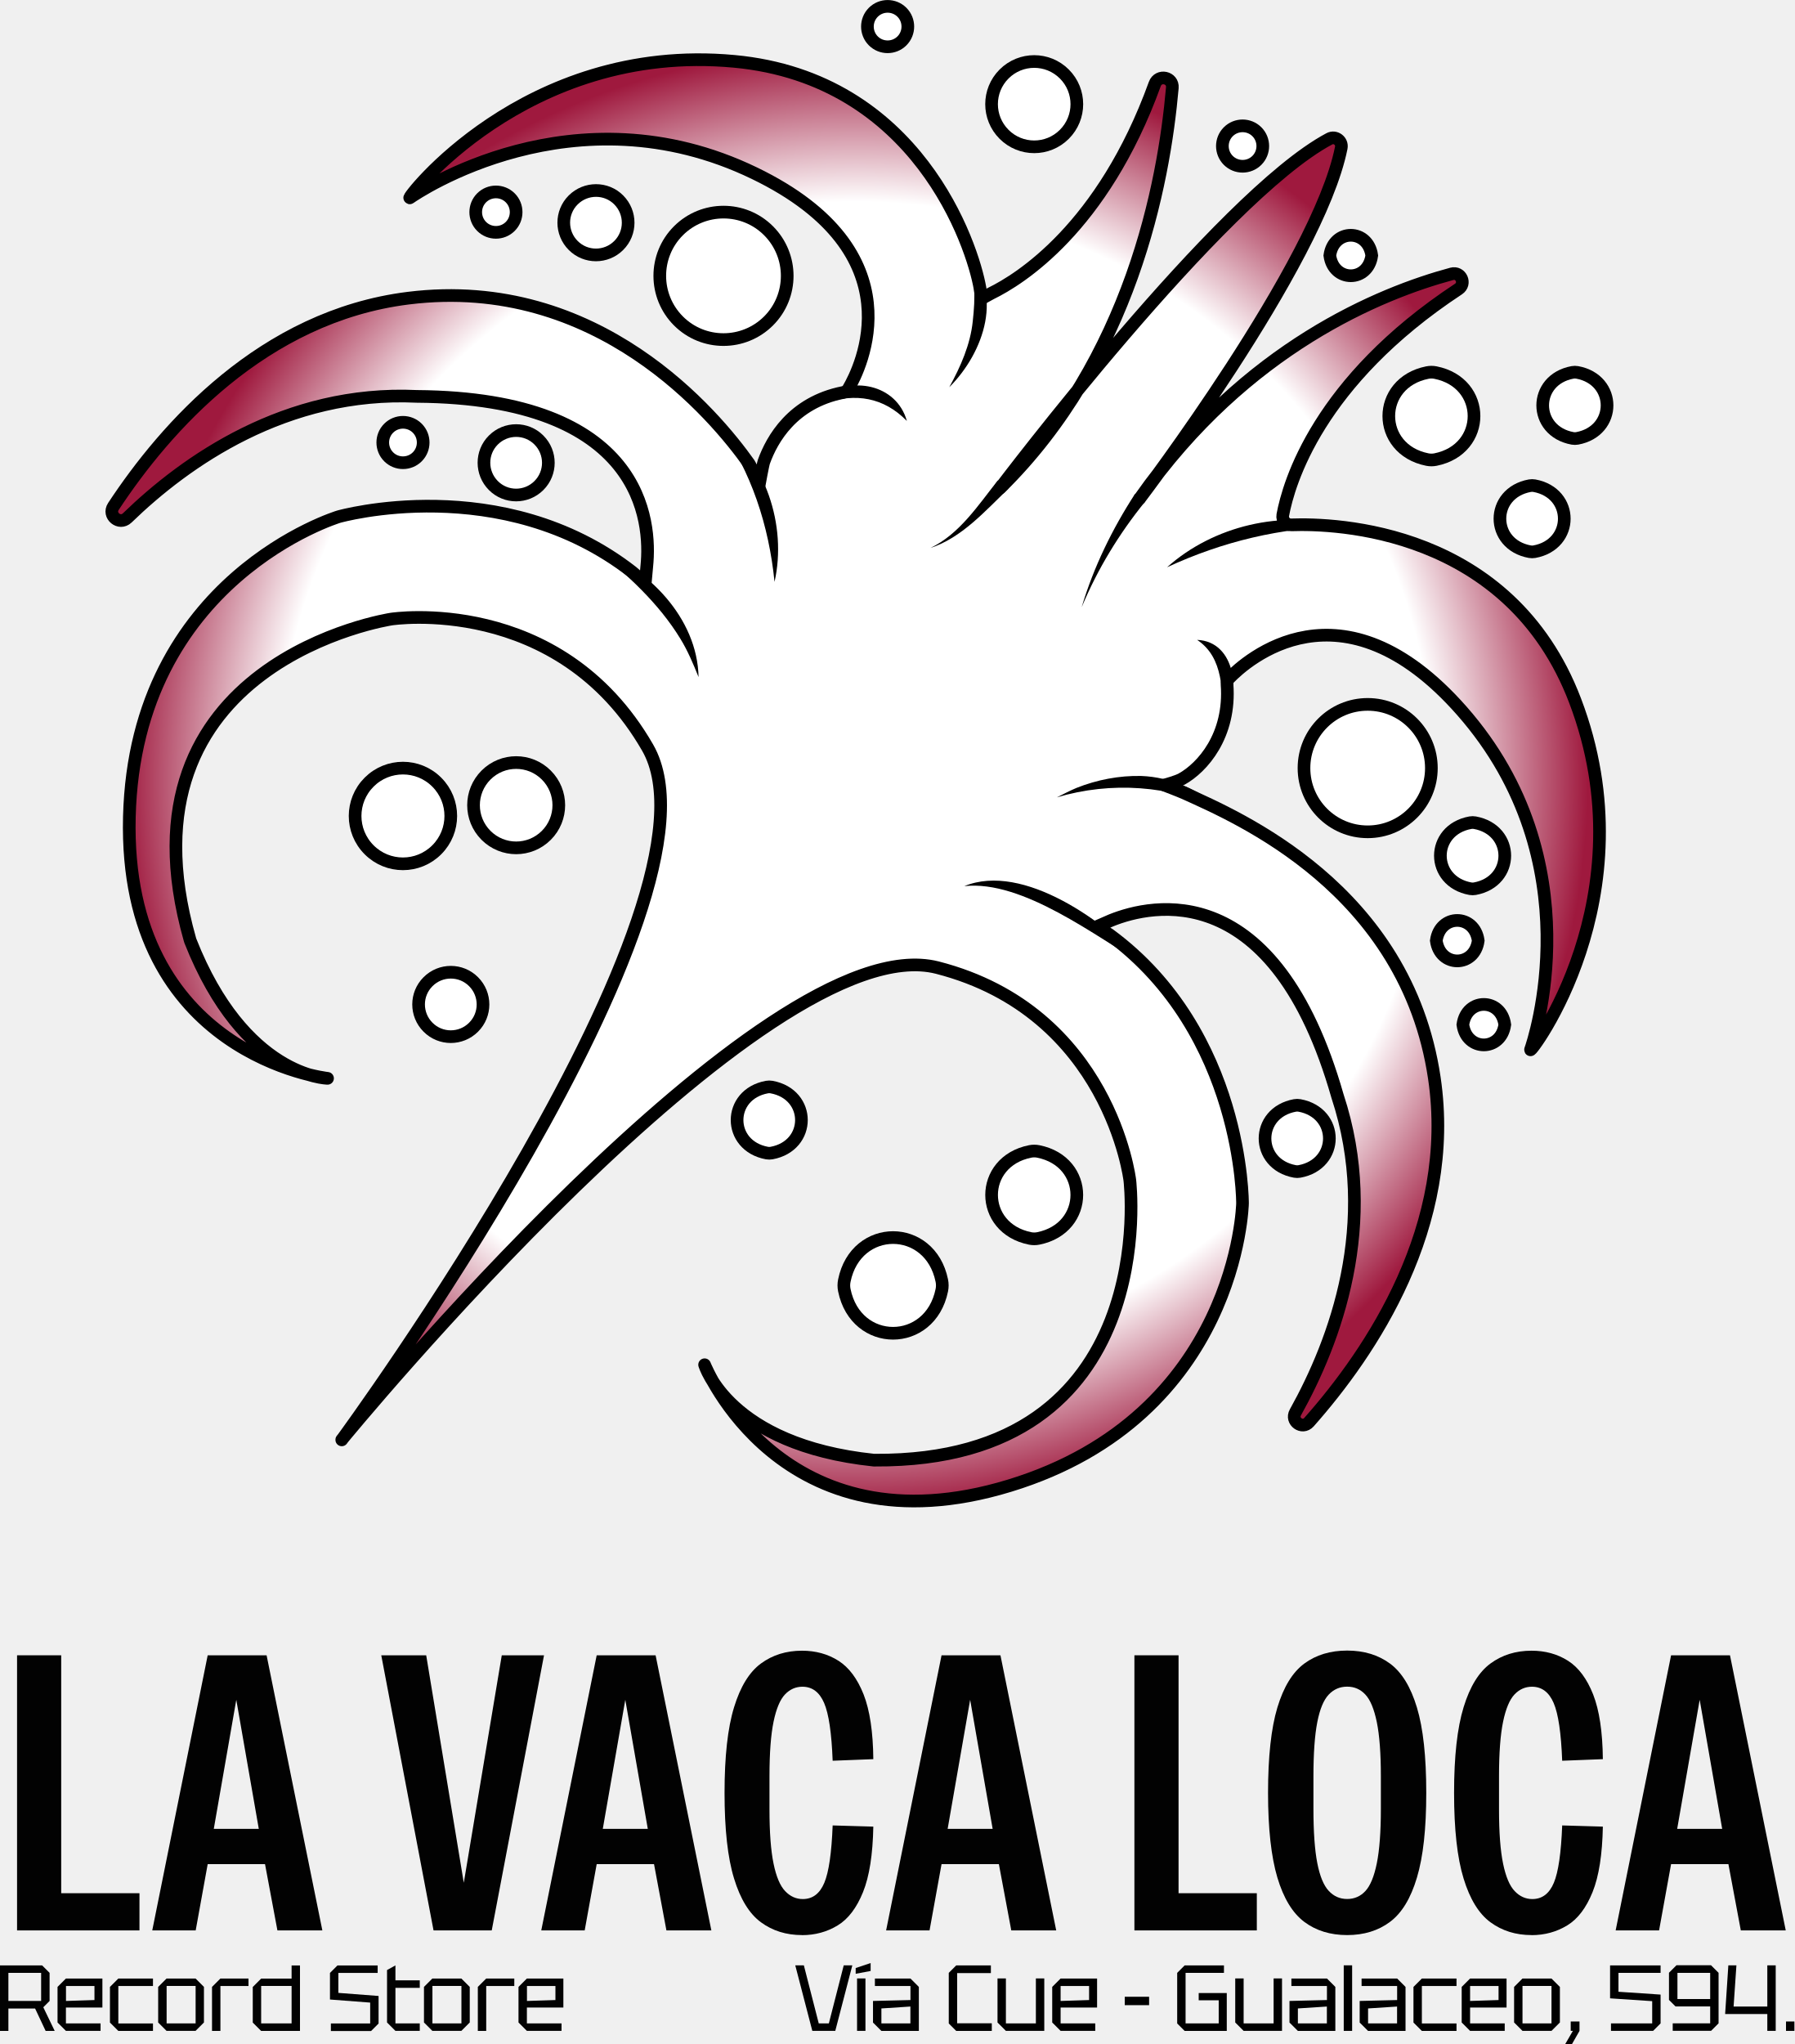
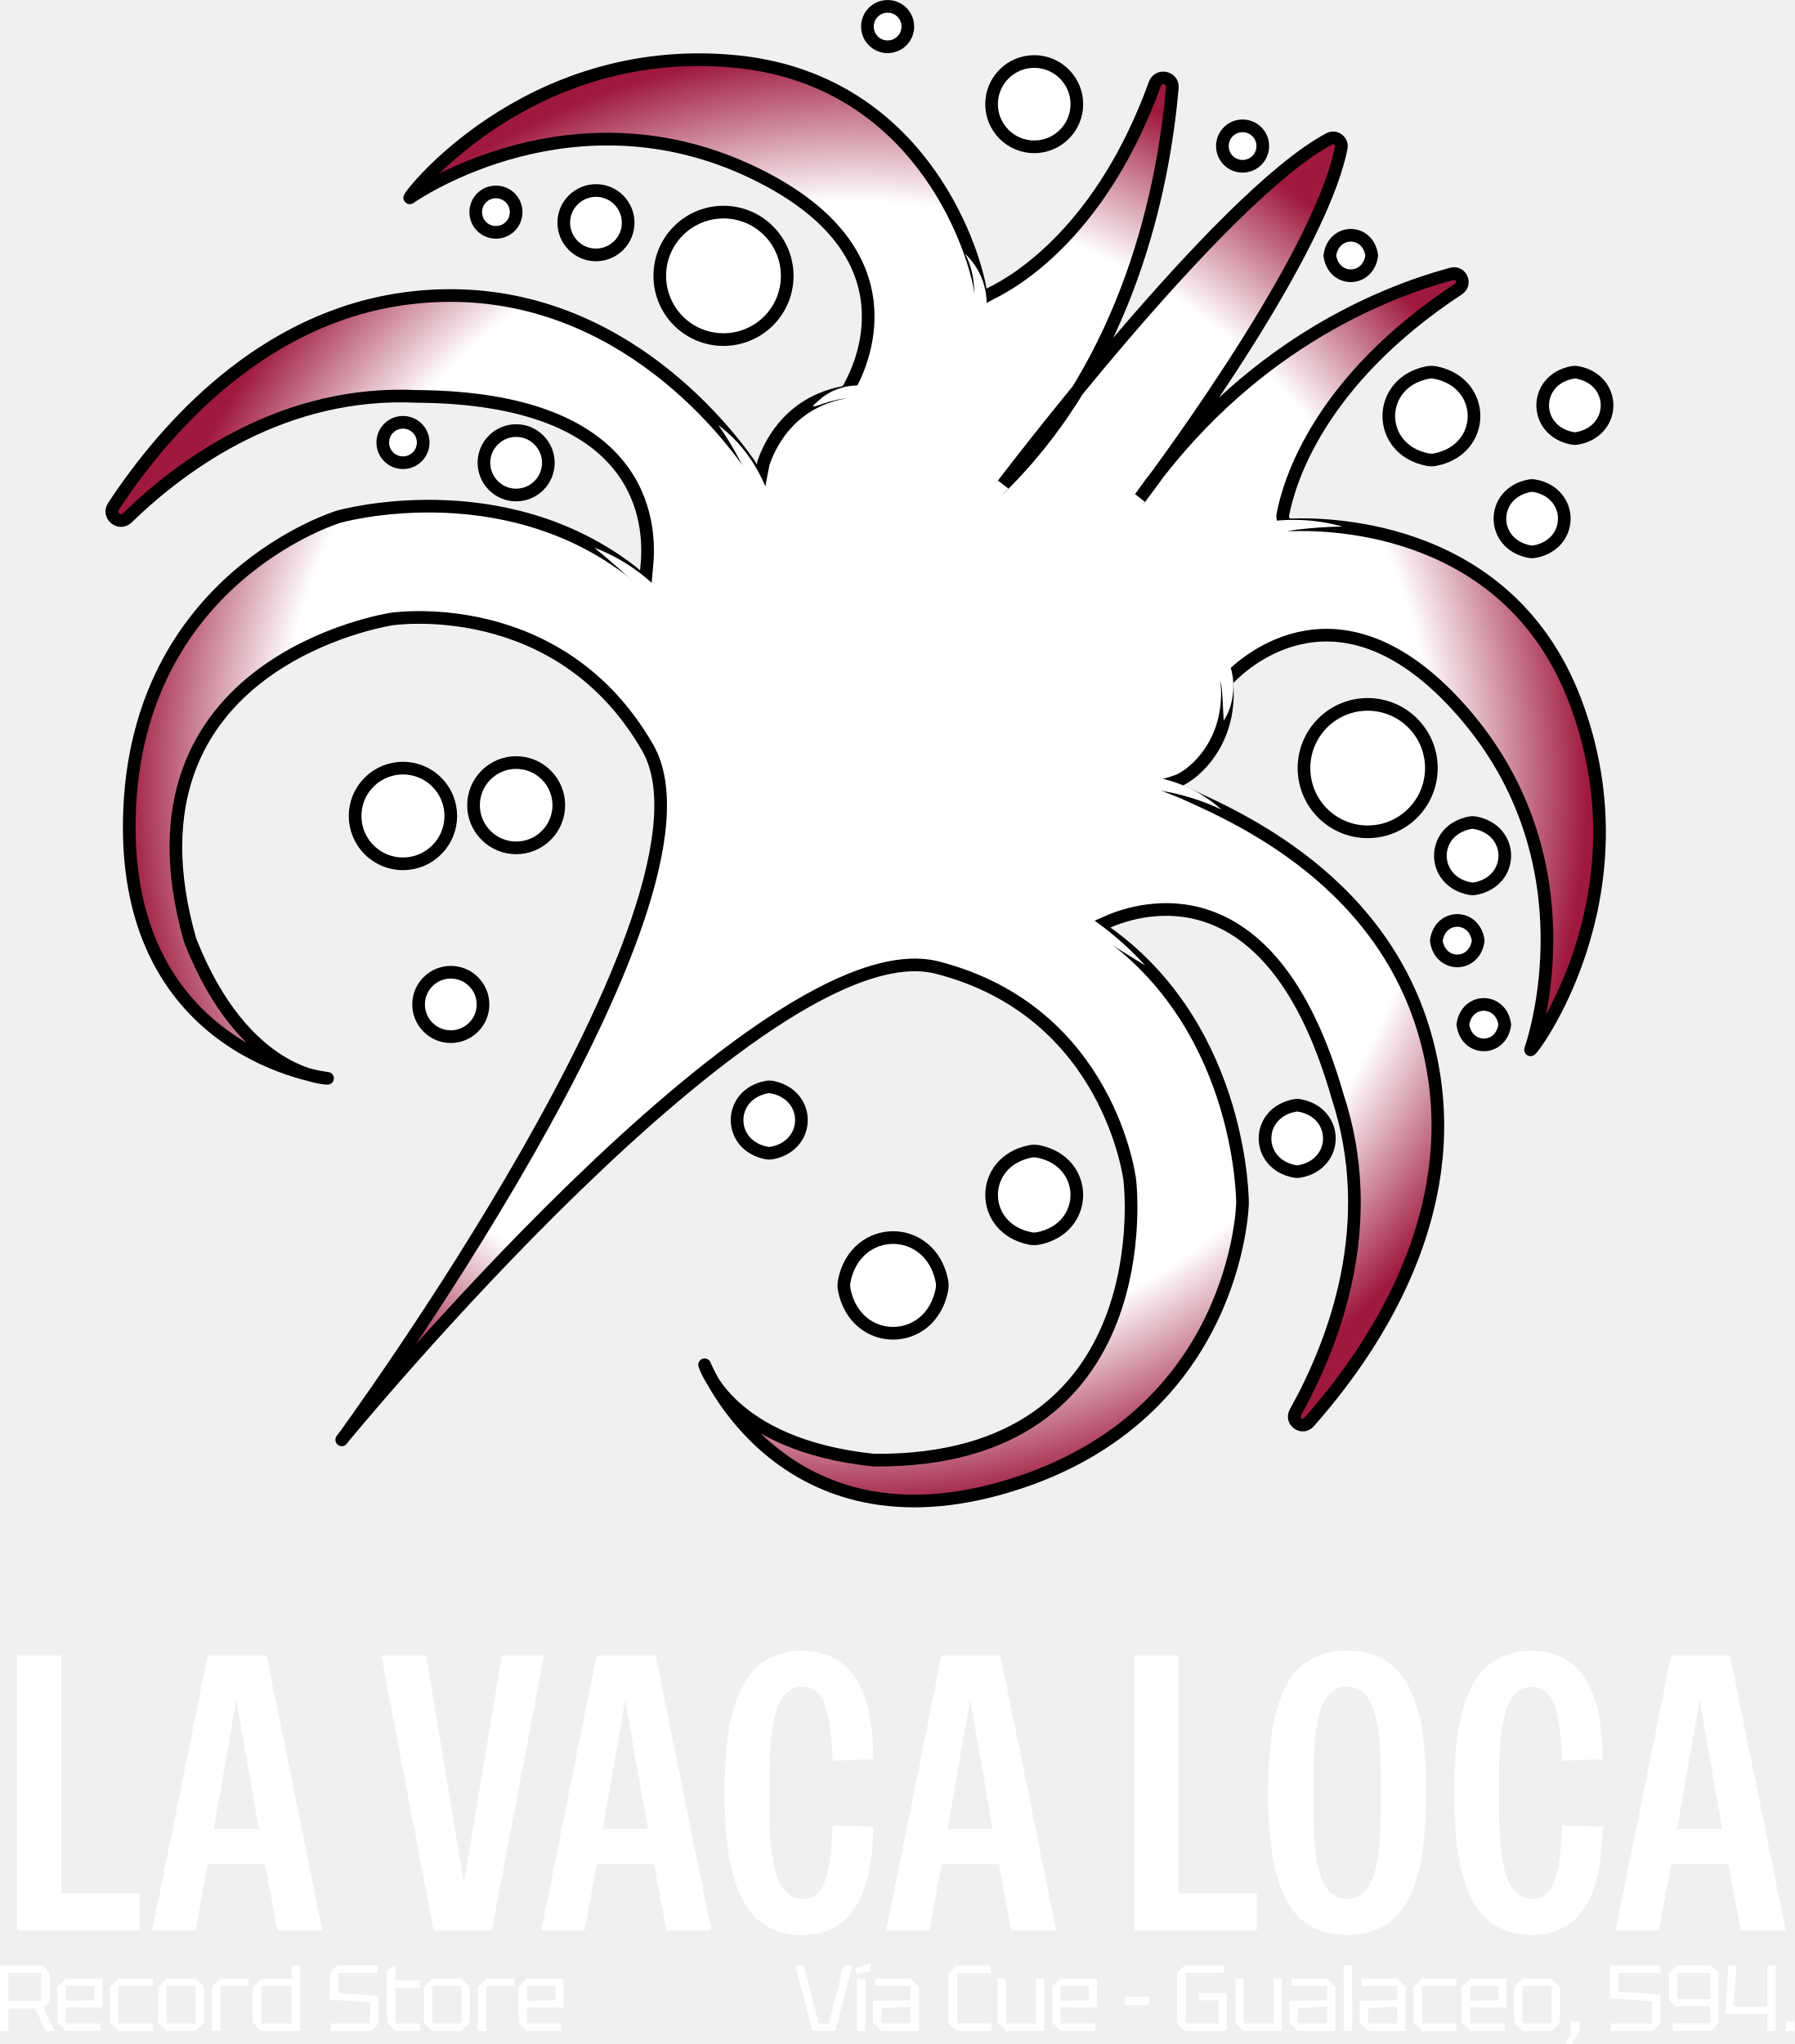
<svg xmlns="http://www.w3.org/2000/svg" id="Capa_2" data-name="Capa 2" viewBox="0 0 273.54 311.51">
  <defs>
    <style>
+       path:not([class]) { fill: #fff; }
      .cls-1 {
        fill: url(#Degradado_sin_nombre_80);
        stroke-linejoin: round;
      }

      .cls-1, .cls-2 {
        stroke: #000;
        stroke-width: 1.93px;
      }

      .cls-2 {
        fill: #fff;
        stroke-miterlimit: 10;
      }

      .cls-3 {
        opacity: .99;
      }
    </style>
    <radialGradient id="Degradado_sin_nombre_80" data-name="Degradado sin nombre 80" cx="130.43" cy="118.92" fx="130.43" fy="118.92" r="111.62" gradientUnits="userSpaceOnUse">
      <stop offset=".79" stop-color="#fff" />
      <stop offset="1" stop-color="#9f193e" />
    </radialGradient>
  </defs>
  <g id="Brand_Manual" data-name="Brand Manual">
    <g>
      <g>
        <path d="M123.83,309.51l-2.6-9.99h1.31l2.27,8.85h1.54l2.27-8.85h1.31l-2.6,9.99h-3.51Z" />
        <path d="M130.44,300.81v-.88l2.28-.76v1.21l-2.28.43ZM130.65,309.51v-7.99h1.28v7.99h-1.28Z" />
        <path d="M133.08,308.23v-3.28l5.71-.14v-2.14h-5.42v-1.14h5.42l1.28,1.28v6.71h-5.71l-1.28-1.28ZM134.36,306.09v2.28h4.42v-2.57l-4.42.29Z" />
        <path d="M144.63,308.37v-7.7l1.14-1.14h5.28v1.17h-5.14v7.65h5.28v1.17h-5.42l-1.14-1.14Z" />
        <path d="M159.19,301.52v7.99h-5.85l-1.28-1.28v-6.71h1.28v6.85h4.57v-6.85h1.28Z" />
        <path d="M160.4,308.23v-5.42l1.28-1.28h5.56v4.42h-5.56v2.42h5.28v1.14h-5.28l-1.28-1.28ZM161.68,304.95l4.34-.14v-2.14h-4.34v2.28Z" />
        <path d="M171.46,305.59v-1.28h3.71v1.28h-3.71Z" />
        <path d="M179.45,308.37v-7.7l1.14-1.14h5.99v1.14h-5.85v7.7h5.05v-3.52h-3.05v-1.11h4.28v5.78h-6.42l-1.14-1.14Z" />
        <path d="M195.43,301.52v7.99h-5.85l-1.28-1.28v-6.71h1.28v6.85h4.57v-6.85h1.28Z" />
        <path d="M196.57,308.23v-3.28l5.71-.14v-2.14h-5.42v-1.14h5.42l1.28,1.28v6.71h-5.71l-1.28-1.28ZM197.85,306.09v2.28h4.42v-2.57l-4.42.29Z" />
        <path d="M204.84,309.51v-9.99h1.28v9.99h-1.28Z" />
        <path d="M207.27,308.23v-3.28l5.71-.14v-2.14h-5.42v-1.14h5.42l1.28,1.28v6.71h-5.71l-1.28-1.28ZM208.55,306.09v2.28h4.42v-2.57l-4.42.29Z" />
        <path d="M215.47,308.23v-5.42l1.28-1.28h5.28v1.14h-5.28v5.71h5.28v1.14h-5.28l-1.28-1.28Z" />
        <path d="M222.82,308.23v-5.42l1.28-1.28h5.56v4.42h-5.56v2.42h5.28v1.14h-5.28l-1.28-1.28ZM224.1,304.95l4.34-.14v-2.14h-4.34v2.28Z" />
        <path d="M230.81,308.23v-5.42l1.28-1.28h4.42l1.28,1.28v5.42l-1.28,1.28h-4.42l-1.28-1.28ZM232.09,308.37h4.42v-5.71h-4.42v5.71Z" />
        <path d="M239.44,309.51v-1.43h1.34v1.43l-1.14,2h-1.03l1.16-2h-.33Z" />
        <path d="M253.14,300.67h-6.42v2.88l6.42.43v4.39l-1.14,1.14h-6.42v-1.14h6.28v-3.39l-6.42-.43v-5.02h7.7v1.14Z" />
        <path d="M260.84,299.52l1.14,1.14v7.7l-1.14,1.14h-5.85v-1.14h5.71v-2.57h-5.28l-1-1v-4.14l1.14-1.14h5.28ZM260.7,300.67h-4.99v3.99h4.99v-3.99Z" />
        <path d="M262.98,306.94l.49-7.42h1.23l-.43,6.28h5.14v-6.28h1.28v9.99h-1.28v-2.57h-6.42Z" />
        <path d="M272.26,309.51v-1.43h1.28v1.43h-1.28Z" />
      </g>
      <g class="cls-3">
        <path d="M7.56,300.67v4.28l-.96.96,1.74,3.61h-1.38l-1.61-3.42H1.28v3.42H0v-9.99h6.42l1.14,1.14ZM1.28,304.95h4.99v-4.28H1.28v4.28Z" />
        <path d="M8.77,308.23v-5.42l1.28-1.28h5.56v4.42h-5.56v2.42h5.28v1.14h-5.28l-1.28-1.28ZM10.06,304.95l4.34-.14v-2.14h-4.34v2.28Z" />
        <path d="M16.76,308.23v-5.42l1.28-1.28h5.28v1.14h-5.28v5.71h5.28v1.14h-5.28l-1.28-1.28Z" />
        <path d="M24.11,308.23v-5.42l1.28-1.28h4.42l1.28,1.28v5.42l-1.28,1.28h-4.42l-1.28-1.28ZM25.4,308.37h4.42v-5.71h-4.42v5.71Z" />
        <path d="M32.32,309.52v-6.71l1.28-1.28h4.28v1.14h-4.28v6.85h-1.28Z" />
        <path d="M45.73,299.53v9.99h-5.92l-1.28-1.28v-5.42l1.28-1.28h4.64v-2h1.28ZM39.81,308.37h4.64v-5.71h-4.64v5.71Z" />
        <path d="M50.44,309.52v-1.14h5.99v-3.18l-6.13-.47v-4.05l1.14-1.14h6.13v1.14h-5.99v3.04l6.13.47v4.2l-1.14,1.14h-6.14Z" />
        <path d="M59,300.24l1.28-.71v2.28h3.71v1.14h-3.71v5.42h3.71v1.14h-3.71l-1.28-1.28v-7.99Z" />
        <path d="M64.63,308.23v-5.42l1.28-1.28h4.42l1.28,1.28v5.42l-1.28,1.28h-4.42l-1.28-1.28ZM65.92,308.37h4.42v-5.71h-4.42v5.71Z" />
        <path d="M72.84,309.52v-6.71l1.28-1.28h4.28v1.14h-4.28v6.85h-1.28Z" />
        <path d="M79.04,308.23v-5.42l1.28-1.28h5.56v4.42h-5.56v2.42h5.28v1.14h-5.28l-1.28-1.28ZM80.33,304.95l4.34-.14v-2.14h-4.34v2.28Z" />
      </g>
      <g class="cls-3">
        <path d="M2.6,294.2v-41.93h6.73v36.26h11.93v5.67H2.6Z" />
        <path d="M23.21,294.2l8.45-41.93h8.98l8.5,41.93h-6.85l-1.89-10.1h-8.74l-1.83,10.1h-6.62ZM32.6,278.72h6.85l-3.43-19.67-3.43,19.67Z" />
        <path d="M66.09,294.2l-7.97-41.93h6.85l5.73,34.67,5.79-34.67h6.44l-7.97,41.93h-8.86Z" />
        <path d="M82.51,294.2l8.45-41.93h8.98l8.5,41.93h-6.85l-1.89-10.1h-8.74l-1.83,10.1h-6.62ZM91.9,278.72h6.85l-3.43-19.67-3.43,19.67Z" />
        <path d="M122.26,294.91c-2.4,0-4.49-.65-6.26-1.95-1.77-1.3-3.14-3.52-4.1-6.67-.97-3.15-1.45-7.5-1.45-13.05s.48-9.9,1.45-13.05c.96-3.15,2.33-5.37,4.1-6.67,1.77-1.3,3.86-1.95,6.26-1.95,2.09,0,3.94.51,5.55,1.53,1.61,1.02,2.89,2.74,3.84,5.14.94,2.4,1.44,5.69,1.48,9.86l-6.2.24c-.16-4.21-.59-7.15-1.3-8.8-.71-1.65-1.81-2.48-3.31-2.48-1.02,0-1.91.39-2.66,1.18-.75.79-1.33,2.18-1.74,4.16-.41,1.99-.62,4.75-.62,8.3v5.08c0,3.51.21,6.25.62,8.24.41,1.99,1,3.39,1.77,4.19.77.81,1.66,1.21,2.69,1.21,1.5,0,2.59-.83,3.28-2.48.69-1.65,1.11-4.57,1.27-8.74l6.2.18c-.08,4.25-.6,7.58-1.57,9.98-.97,2.4-2.25,4.1-3.87,5.08-1.61.98-3.43,1.48-5.43,1.48Z" />
        <path d="M135.08,294.2l8.45-41.93h8.98l8.5,41.93h-6.85l-1.89-10.1h-8.74l-1.83,10.1h-6.62ZM144.47,278.72h6.85l-3.43-19.67-3.43,19.67Z" />
        <path d="M172.93,294.2v-41.93h6.73v36.26h11.93v5.67h-18.66Z" />
        <path d="M205.36,294.91c-2.56,0-4.74-.67-6.53-2.01-1.79-1.34-3.16-3.59-4.11-6.76-.94-3.17-1.42-7.47-1.42-12.91s.47-9.84,1.42-12.99c.95-3.15,2.31-5.38,4.11-6.71,1.79-1.32,3.97-1.98,6.53-1.98s4.73.66,6.53,1.98c1.79,1.32,3.16,3.55,4.11,6.71.95,3.15,1.42,7.48,1.42,12.99s-.47,9.73-1.42,12.91c-.94,3.17-2.31,5.42-4.11,6.76-1.79,1.34-3.97,2.01-6.53,2.01ZM205.36,289.41c1.1,0,2.03-.4,2.78-1.21.75-.81,1.33-2.21,1.74-4.22.41-2.01.62-4.78.62-8.33v-4.9c0-3.54-.21-6.31-.62-8.3-.41-1.99-.99-3.39-1.74-4.19-.75-.81-1.67-1.21-2.78-1.21s-2.04.4-2.81,1.21c-.77.81-1.35,2.2-1.74,4.19-.39,1.99-.59,4.75-.59,8.3v4.9c0,3.54.2,6.31.59,8.3.39,1.99.97,3.4,1.74,4.22.77.83,1.7,1.24,2.81,1.24Z" />
        <path d="M233.47,294.91c-2.4,0-4.49-.65-6.26-1.95-1.77-1.3-3.14-3.52-4.1-6.67-.97-3.15-1.45-7.5-1.45-13.05s.48-9.9,1.45-13.05c.96-3.15,2.33-5.37,4.1-6.67,1.77-1.3,3.86-1.95,6.26-1.95,2.09,0,3.94.51,5.55,1.53,1.61,1.02,2.89,2.74,3.84,5.14.94,2.4,1.44,5.69,1.48,9.86l-6.2.24c-.16-4.21-.59-7.15-1.3-8.8-.71-1.65-1.81-2.48-3.31-2.48-1.02,0-1.91.39-2.66,1.18-.75.79-1.33,2.18-1.74,4.16-.41,1.99-.62,4.75-.62,8.3v5.08c0,3.51.21,6.25.62,8.24.41,1.99,1,3.39,1.77,4.19.77.81,1.66,1.21,2.69,1.21,1.5,0,2.59-.83,3.28-2.48.69-1.65,1.11-4.57,1.27-8.74l6.2.18c-.08,4.25-.6,7.58-1.57,9.98-.97,2.4-2.25,4.1-3.87,5.08-1.61.98-3.43,1.48-5.43,1.48Z" />
        <path d="M246.29,294.2l8.45-41.93h8.98l8.5,41.93h-6.85l-1.89-10.1h-8.74l-1.83,10.1h-6.62ZM255.68,278.72h6.85l-3.43-19.67-3.43,19.67Z" />
      </g>
    </g>
    <g>
      <g>
        <g>
          <path class="cls-1" d="M52.1,219.41s64.49-78.7,90.8-71.94c26.3,6.76,29.33,32.4,29.33,32.4,0,0,5.22,42.94-38.85,42.66-.05,0-.11,0-.17,0-22.25-2.33-25.8-14.54-25.8-14.54,0,0,11.66,29.06,46.49,18.43,34.84-10.63,35.51-43.02,35.51-43.02,0,0,.14-25.96-20.28-40.96-.48-.35-2.02-1.18-2.02-1.18,0,0,1.92-.85,2.29-1,6.16-2.48,24.91-6.79,34.49,26.79,6.4,19.42-.4,37.41-6.42,48.2-.75,1.34,1.05,2.64,2.07,1.49,9.45-10.66,22.46-29.9,19.11-52.46-4.28-28.83-29.99-39.73-38.1-43.41-.78-.35-3.07-1.22-3.07-1.22,0,0,1.92-.51,2.64-.91,3.15-1.74,7.52-6.62,6.93-14.45-.03-.35.09-.69.33-.94,2.5-2.58,17.12-15.88,35.48,5,20.2,22.96,10.86,50.51,10.46,51.61-.4,1.1,18.25-23.12,6.78-53.2-10.01-26.25-36.64-27.01-43.26-26.77-.81.03-1.43-.7-1.29-1.5.91-4.9,5.38-20.35,26.78-34.44,1.22-.81.38-2.69-1.03-2.31-10.76,2.9-31.39,11.2-47.55,34.22,0,0,27.16-35.68,30.71-53.43.21-1.04-.89-1.87-1.82-1.37-16.68,8.87-50.16,53.21-50.16,53.21,19.82-19.48,24.95-46.29,26.23-61,.14-1.61-2.12-2.09-2.67-.57-7.96,21.99-20.65,29.8-24.94,31.9-.39.19-1.52.85-1.52.85,0,0-.02-.61-.19-1.63-1.14-6.53-9.49-31.96-37.46-34.57-32.05-2.99-50.39,21.47-49.44,20.79.95-.68,24.99-17.05,52.52-3.74,25.03,12.1,16.14,29.75,14.32,32.85-.18.3-.48.5-.82.57-7.7,1.53-10.84,7.15-12.06,10.54-.17.47-.73,3.62-.73,3.62,0,0-1.22-2.87-1.53-3.32-5.15-7.27-23.02-28.82-51.95-25.22-22.18,2.76-37.08,19.8-44.95,31.74-.91,1.38.92,2.89,2.11,1.75,8.88-8.61,24.15-19.46,44.13-18.52,34.55.24,35.76,19.05,35.07,25.85-.04.35-.25,2.74-.25,2.74,0,0-1.39-1.37-1.96-1.82-19.9-15.49-44.74-8.44-44.74-8.44,0,0-31.02,9.32-31.93,45.74-.91,36.41,30.21,39.86,30.21,39.86,0,0-12.71-.15-20.92-20.97-.02-.05-.04-.11-.05-.16-12.07-42.39,30.69-48.86,30.69-48.86,0,0,25.52-3.95,39.07,19.58,13.56,23.53-46.62,105.51-46.62,105.51Z" />
          <path d="M90.61,83.48c8.12,3.03,15.69,10.65,15.88,19.71-.83-2.06-1.65-4.01-2.76-5.82-3.35-5.5-8.16-9.81-13.12-13.89h0Z" />
          <path d="M174.54,147.11c-7.5-4.39-18.64-13.03-27.54-12.06,8.98-3.7,21.77,5.58,27.54,12.06h0Z" />
          <path d="M186.2,123.39c-7.78-3.72-16.84-4.33-25.09-1.87.98-.49,1.96-1.01,2.99-1.44,3.11-1.24,6.52-1.9,9.88-1.82,4.48.16,8.94,2.15,12.22,5.13h0Z" />
          <path d="M109.51,64.8c7.16,5.3,10.5,15.27,8.56,23.88-.86-8.6-3.53-16.79-8.56-23.88h0Z" />
          <path d="M147.1,38.64c6.11,5.91,2.9,15.1-2.39,20.37,1.73-3.15,3.22-6.51,3.58-10.07.38-3.47.53-7.09-1.19-10.31h0Z" />
          <path d="M204.61,80.25c-9.31.13-18.26,2.29-26.7,6.2,7.04-6.3,17.6-8.81,26.7-6.2h0Z" />
          <path d="M186.54,109.82c-.29-4.36.07-9.57-4.05-12.3,5.89.24,6.77,8.28,4.05,12.3h0Z" />
          <path d="M138.23,64.14c-3.54-3.6-7.81-4.27-12.47-2.71-2.34.81-2.34.76-.42-.85,4.38-3.36,11.3-2.07,12.9,3.56h0Z" />
        </g>
        <g>
          <g>
            <path class="cls-2" d="M157.04,175.48c-7.84,1.56-7.84,11.7,0,13.26.4.08.83.08,1.23,0,7.84-1.56,7.84-11.7,0-13.26-.4-.08-.83-.08-1.23,0Z" />
            <path class="cls-2" d="M217.59,56.78c-7.84,1.56-7.84,11.7,0,13.26.4.08.83.08,1.23,0,7.84-1.56,7.84-11.7,0-13.26-.4-.08-.83-.08-1.23,0Z" />
            <path class="cls-2" d="M197.4,168.47c-6.08,1.11-6.08,8.95,0,10.06.23.04.47.04.69,0,6.08-1.11,6.08-8.95,0-10.06-.23-.04-.47-.04-.69,0Z" />
            <path class="cls-2" d="M224.14,125.38c-6.09,1.11-6.09,8.95,0,10.06.23.04.47.04.69,0,6.08-1.11,6.08-8.95,0-10.06-.22-.04-.47-.04-.69,0Z" />
            <path class="cls-2" d="M233.21,74.02c-6.08,1.11-6.08,8.95,0,10.06.23.04.47.04.69,0,6.08-1.11,6.08-8.95,0-10.06-.22-.04-.47-.04-.69,0Z" />
            <path class="cls-2" d="M239.73,56.75c-6.08,1.11-6.08,8.95,0,10.06.23.04.47.04.69,0,6.08-1.11,6.08-8.95,0-10.06-.23-.04-.47-.04-.69,0Z" />
            <path class="cls-2" d="M116.92,165.67c-6.08,1.11-6.08,8.95,0,10.06.23.04.47.04.69,0,6.08-1.11,6.08-8.95,0-10.06-.23-.04-.47-.04-.69,0Z" />
            <circle class="cls-2" cx="208.49" cy="117.06" r="9.71" />
            <path class="cls-2" d="M218.95,143.36c.56-4.11,5.83-4.11,6.39,0-.56,4.11-5.83,4.11-6.39,0h0Z" />
            <path class="cls-2" d="M202.72,38.94c.56-4.11,5.83-4.11,6.39,0h0c-.56,4.11-5.83,4.11-6.39,0h0Z" />
            <path class="cls-2" d="M223,156.16c.56-4.11,5.83-4.11,6.39,0h0c-.56,4.11-5.83,4.11-6.39,0Z" />
            <path class="cls-2" d="M143.57,196.63c-1.78,8.75-13.08,8.75-14.86,0-.1-.48-.1-.98,0-1.46,1.78-8.75,13.08-8.75,14.86,0,.1.48.1.98,0,1.46Z" />
          </g>
          <g>
            <path class="cls-2" d="M83.28,127.31c-2.54,2.54-6.65,2.54-9.19,0-2.54-2.54-2.54-6.65,0-9.19,2.54-2.54,6.65-2.54,9.19,0,2.54,2.54,2.54,6.65,0,9.19Z" />
            <path class="cls-2" d="M162.25,20.47c-2.54,2.54-6.65,2.54-9.19,0-2.54-2.54-2.54-6.65,0-9.19,2.54-2.54,6.65-2.54,9.19,0,2.54,2.54,2.54,6.65,0,9.19Z" />
            <path class="cls-2" d="M82.15,74c-1.92,1.92-5.03,1.92-6.94,0s-1.92-5.03,0-6.94c1.92-1.92,5.03-1.92,6.94,0,1.92,1.92,1.92,5.03,0,6.94Z" />
            <path class="cls-2" d="M94.32,37.41c-1.92,1.92-5.03,1.92-6.94,0-1.92-1.92-1.92-5.03,0-6.94s5.03-1.92,6.94,0,1.92,5.03,0,6.94Z" />
            <path class="cls-2" d="M72.19,156.55c-1.92,1.92-5.03,1.92-6.94,0-1.92-1.92-1.92-5.03,0-6.94,1.92-1.92,5.03-1.92,6.94,0,1.92,1.92,1.92,5.03,0,6.94Z" />
            <path class="cls-2" d="M117.16,48.91c3.79-3.79,3.79-9.94,0-13.74-3.79-3.79-9.94-3.79-13.74,0-3.79,3.79-3.79,9.94,0,13.74,3.79,3.79,9.94,3.79,13.74,0Z" />
            <path class="cls-2" d="M77.78,34.51c1.2-1.2,1.2-3.16,0-4.36-1.2-1.2-3.16-1.2-4.36,0-1.2,1.2-1.2,3.16,0,4.36,1.2,1.2,3.16,1.2,4.36,0Z" />
            <path class="cls-2" d="M63.61,69.62c1.2-1.2,1.2-3.16,0-4.36-1.2-1.2-3.16-1.2-4.36,0-1.2,1.2-1.2,3.16,0,4.36,1.2,1.2,3.16,1.2,4.36,0Z" />
            <path class="cls-2" d="M191.6,24.44c1.2-1.2,1.2-3.16,0-4.36-1.2-1.2-3.16-1.2-4.36,0-1.2,1.2-1.2,3.16,0,4.36,1.2,1.2,3.16,1.2,4.36,0Z" />
            <path class="cls-2" d="M137.49,6.23c1.2-1.2,1.2-3.16,0-4.36-1.2-1.2-3.16-1.2-4.36,0-1.2,1.2-1.2,3.16,0,4.36s3.16,1.2,4.36,0Z" />
            <path class="cls-2" d="M56.27,119.2c-2.85,2.85-2.85,7.46,0,10.31,2.85,2.85,7.46,2.85,10.31,0,2.85-2.85,2.85-7.46,0-10.31-2.85-2.85-7.46-2.85-10.31,0Z" />
          </g>
        </g>
      </g>
      <path d="M141.83,83.51c4.43-2.1,7.3-6.54,10.27-10.28,0,0,1.63,1.23,1.63,1.23-3.5,3.37-7.17,7.54-11.9,9.05h0Z" />
      <path d="M164.91,92.47c1.81-6.06,4.66-11.88,8.1-17.18,0,0,1.52,1.2,1.52,1.2-3.94,4.86-7.19,10.2-9.61,15.98h0Z" />
    </g>
  </g>
</svg>
